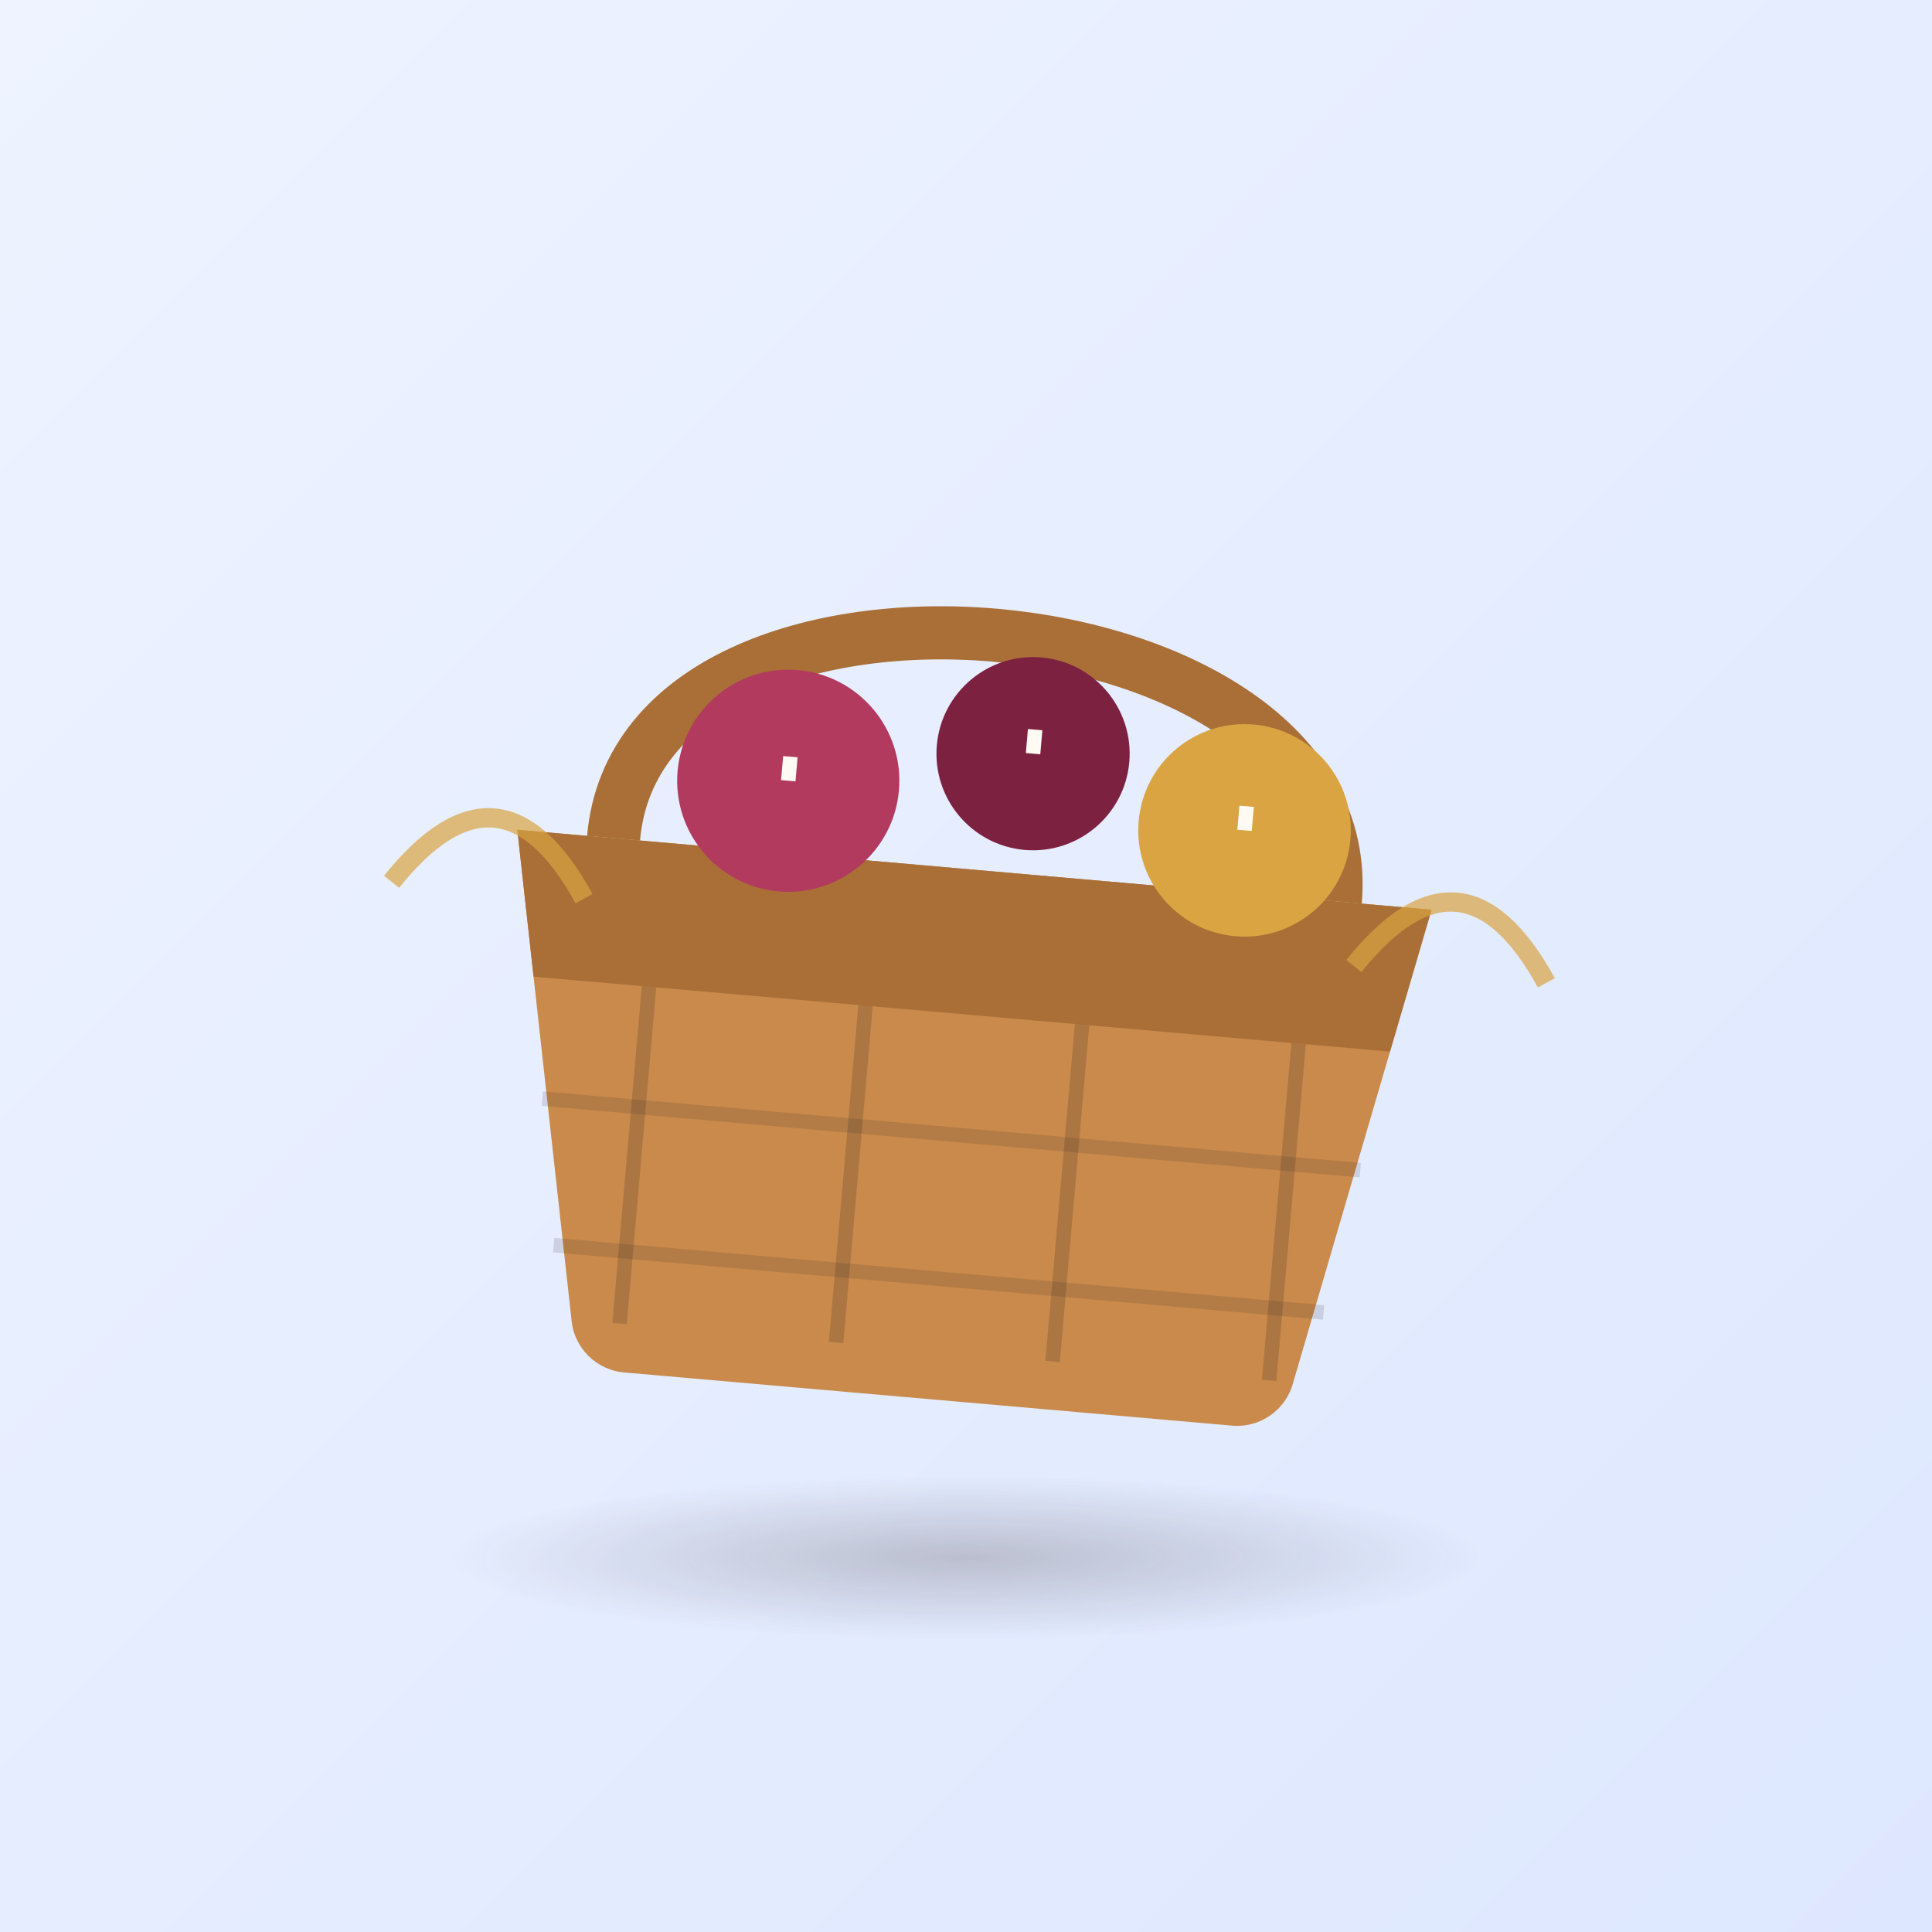
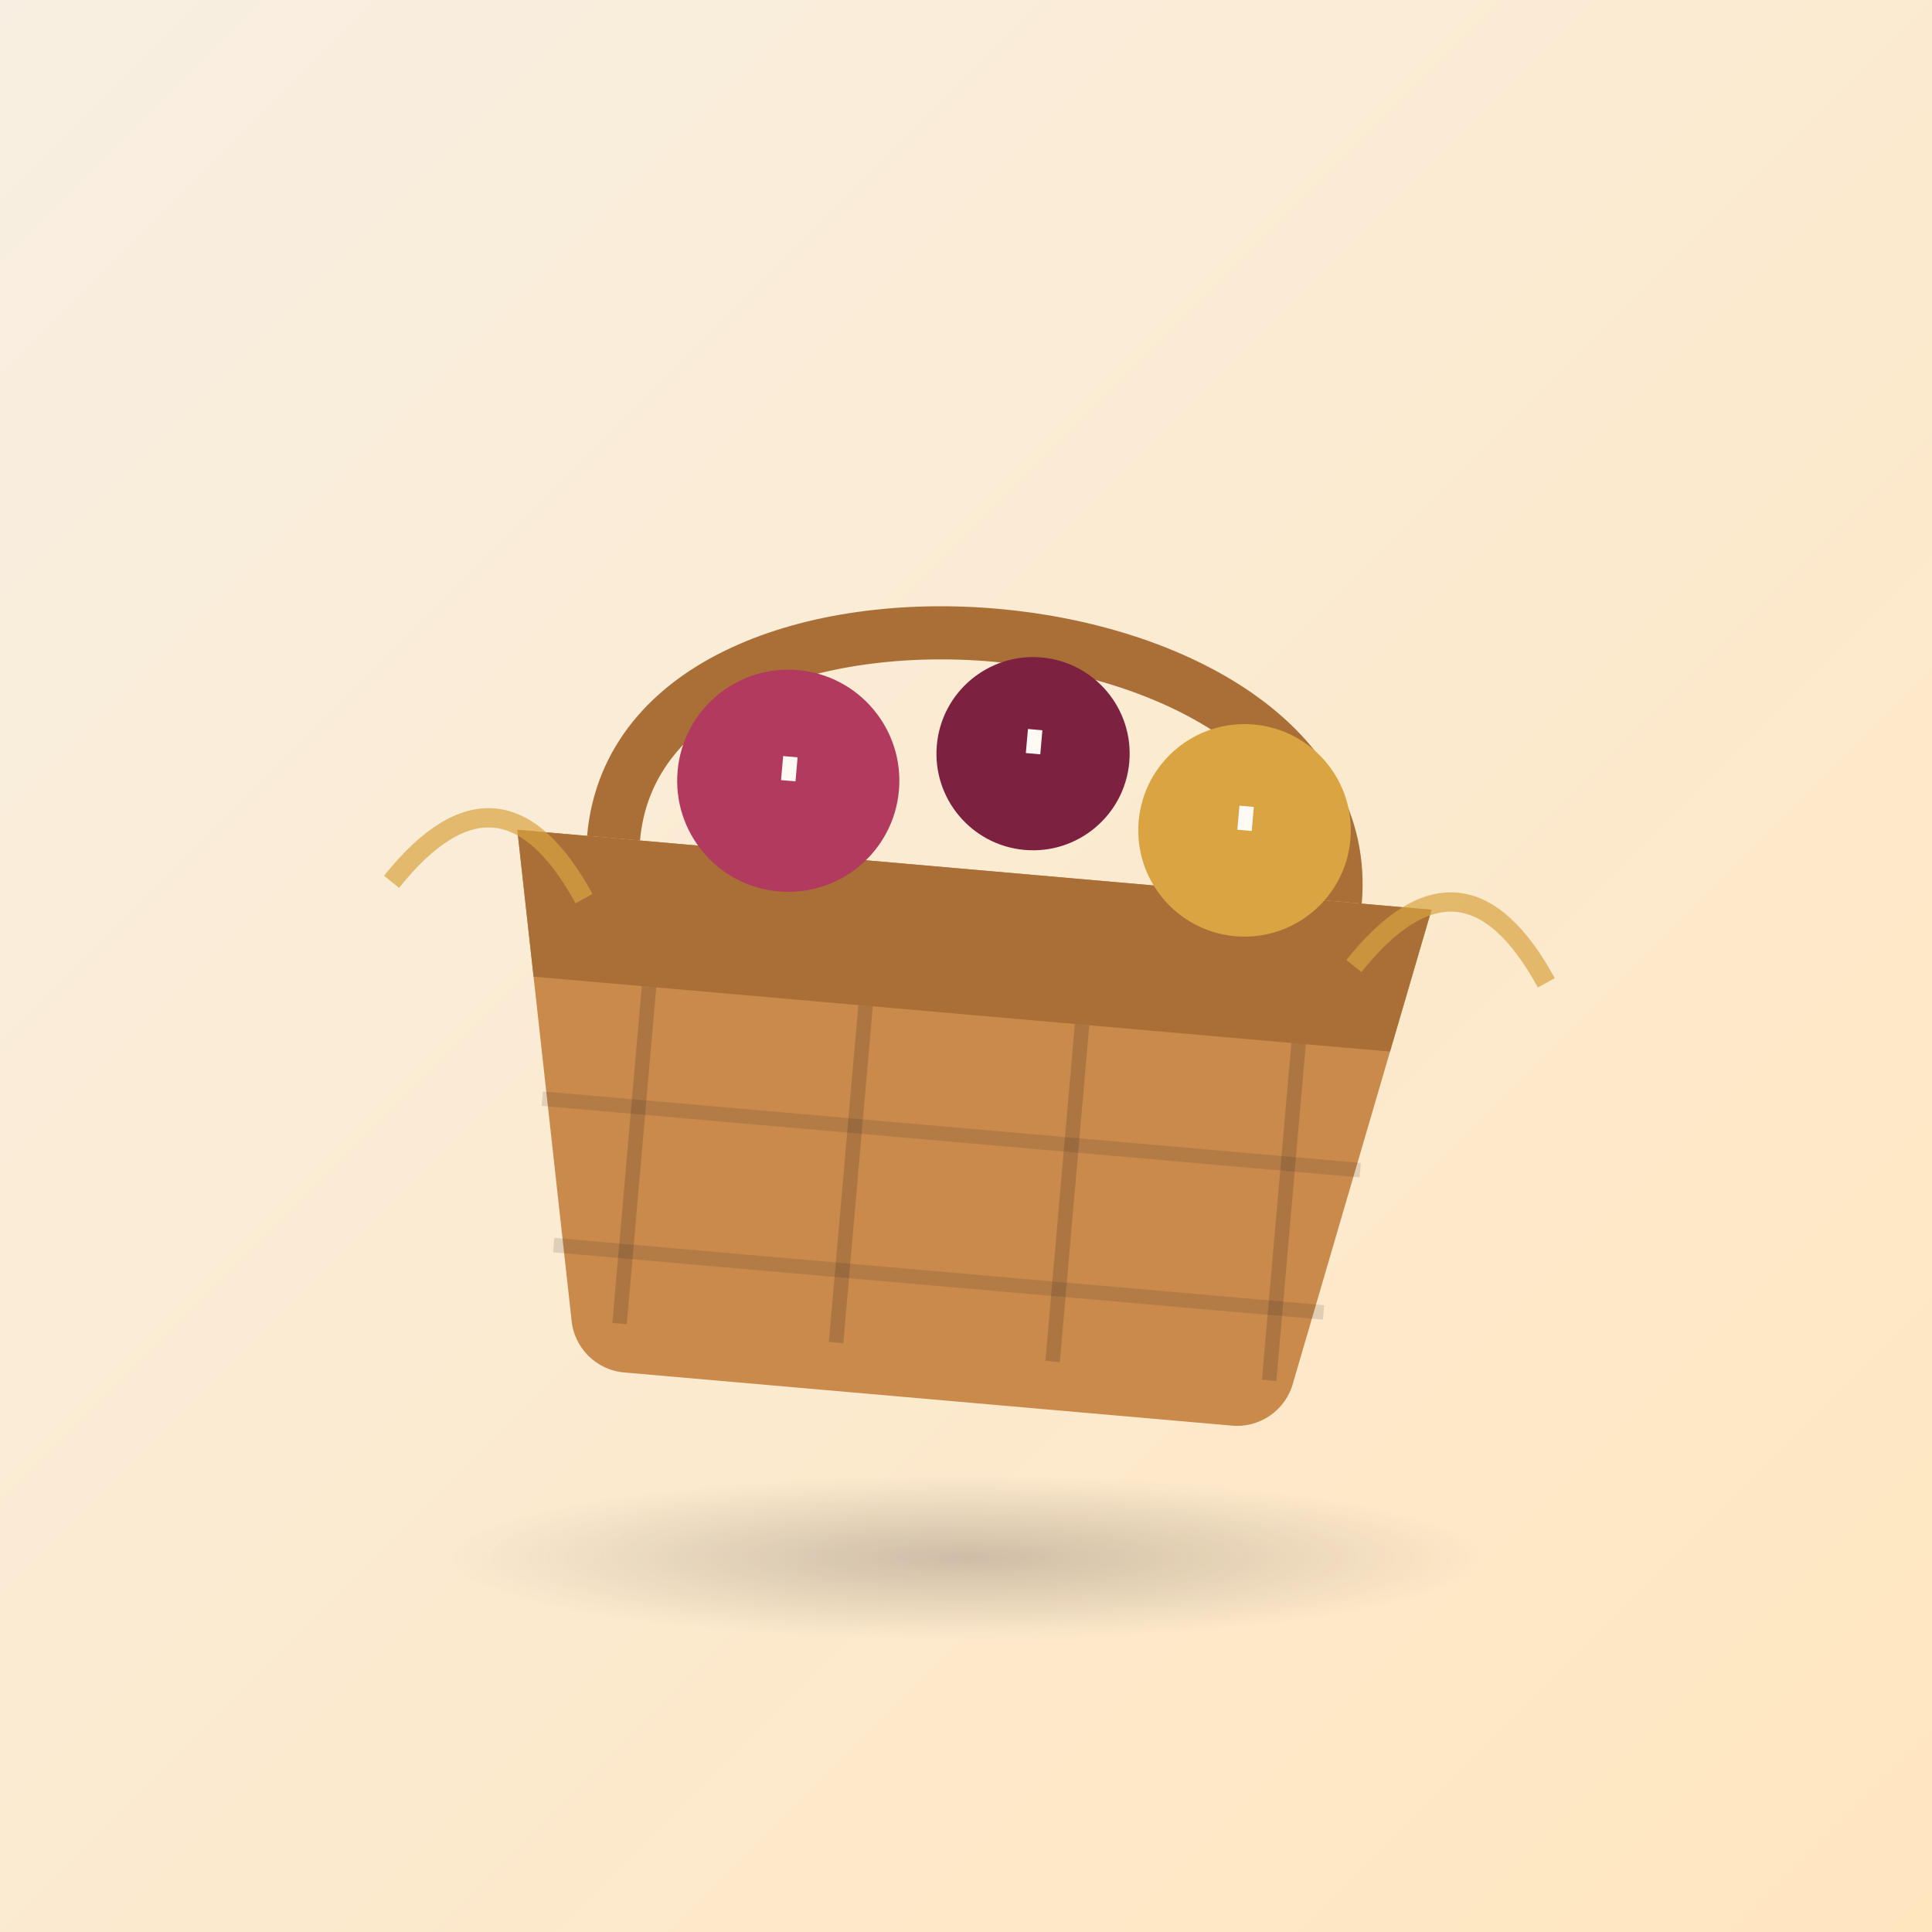
<svg xmlns="http://www.w3.org/2000/svg" width="800" height="800" viewBox="0 0 800 800">
  <defs>
-     <linearGradient id="gxlblgt" x1="0" y1="0" x2="1" y2="1">
-       <stop offset="0" stop-color="#eef3ff" />
-       <stop offset="1" stop-color="#dde7ff" />
+     <linearGradient id="g4lxu1p" x1="0" y1="0" x2="1" y2="1">
+       <stop offset="0" stop-color="#f8efe2" />
+       <stop offset="1" stop-color="#ffe6bf" />
    </linearGradient>
-     <radialGradient id="gxlblgts" cx="0.5" cy="0.92" r="0.5">
+     <radialGradient id="g4lxu1ps" cx="0.5" cy="0.92" r="0.5">
      <stop offset="0" stop-color="rgba(44,33,38,0.20)" />
      <stop offset="1" stop-color="rgba(44,33,38,0)" />
    </radialGradient>
  </defs>
-   <rect width="800" height="800" fill="url(#gxlblgt)" />
+   <rect width="800" height="800" fill="url(#g4lxu1p)" />
  <defs>
    <radialGradient id="shadow" cx="0.5" cy="0.5" r="0.5">
      <stop offset="0" stop-color="rgba(44,33,38,0.22)" />
      <stop offset="1" stop-color="rgba(44,33,38,0)" />
    </radialGradient>
  </defs>
  <ellipse cx="400" cy="645" rx="215" ry="34" fill="url(#shadow)" />
  <g transform="translate(400 400) rotate(5)">
    <path d="M-190 -40 h380 l-40 200 a24 24 0 0 1 -24 20 h-252 a24 24 0 0 1 -24 -20 Z" fill="#c98a4b" />
    <path d="M-190 -40 h380 l-12 60 h-356 Z" fill="#a96f37" />
    <path d="M-130 20 v140 M-40 20 v140 M50 20 v140 M140 20 v140" stroke="rgba(44,33,38,0.18)" stroke-width="6" />
    <path d="M-170 70 h340 M-160 130 h320" stroke="rgba(44,33,38,0.14)" stroke-width="6" />
    <path d="M-150 -40 C -150 -170 150 -170 150 -40" fill="none" stroke="#a96f37" stroke-width="22" />
    <circle cx="-80" cy="-70" r="46" fill="#b23a5e" />
    <circle cx="20" cy="-90" r="40" fill="#7d2141" />
    <circle cx="110" cy="-66" r="44" fill="#d9a441" />
    <path d="M-80 -70 l0 -10 M20 -90 l0 -10 M110 -66 l0 -10" stroke="#fffaf3" stroke-width="6" />
    <path d="M-240 -14 q40 -60 80 0 M160 -14 q40 -60 80 0" fill="none" stroke="#d9a441" stroke-width="8" opacity="0.7" />
  </g>
</svg>
